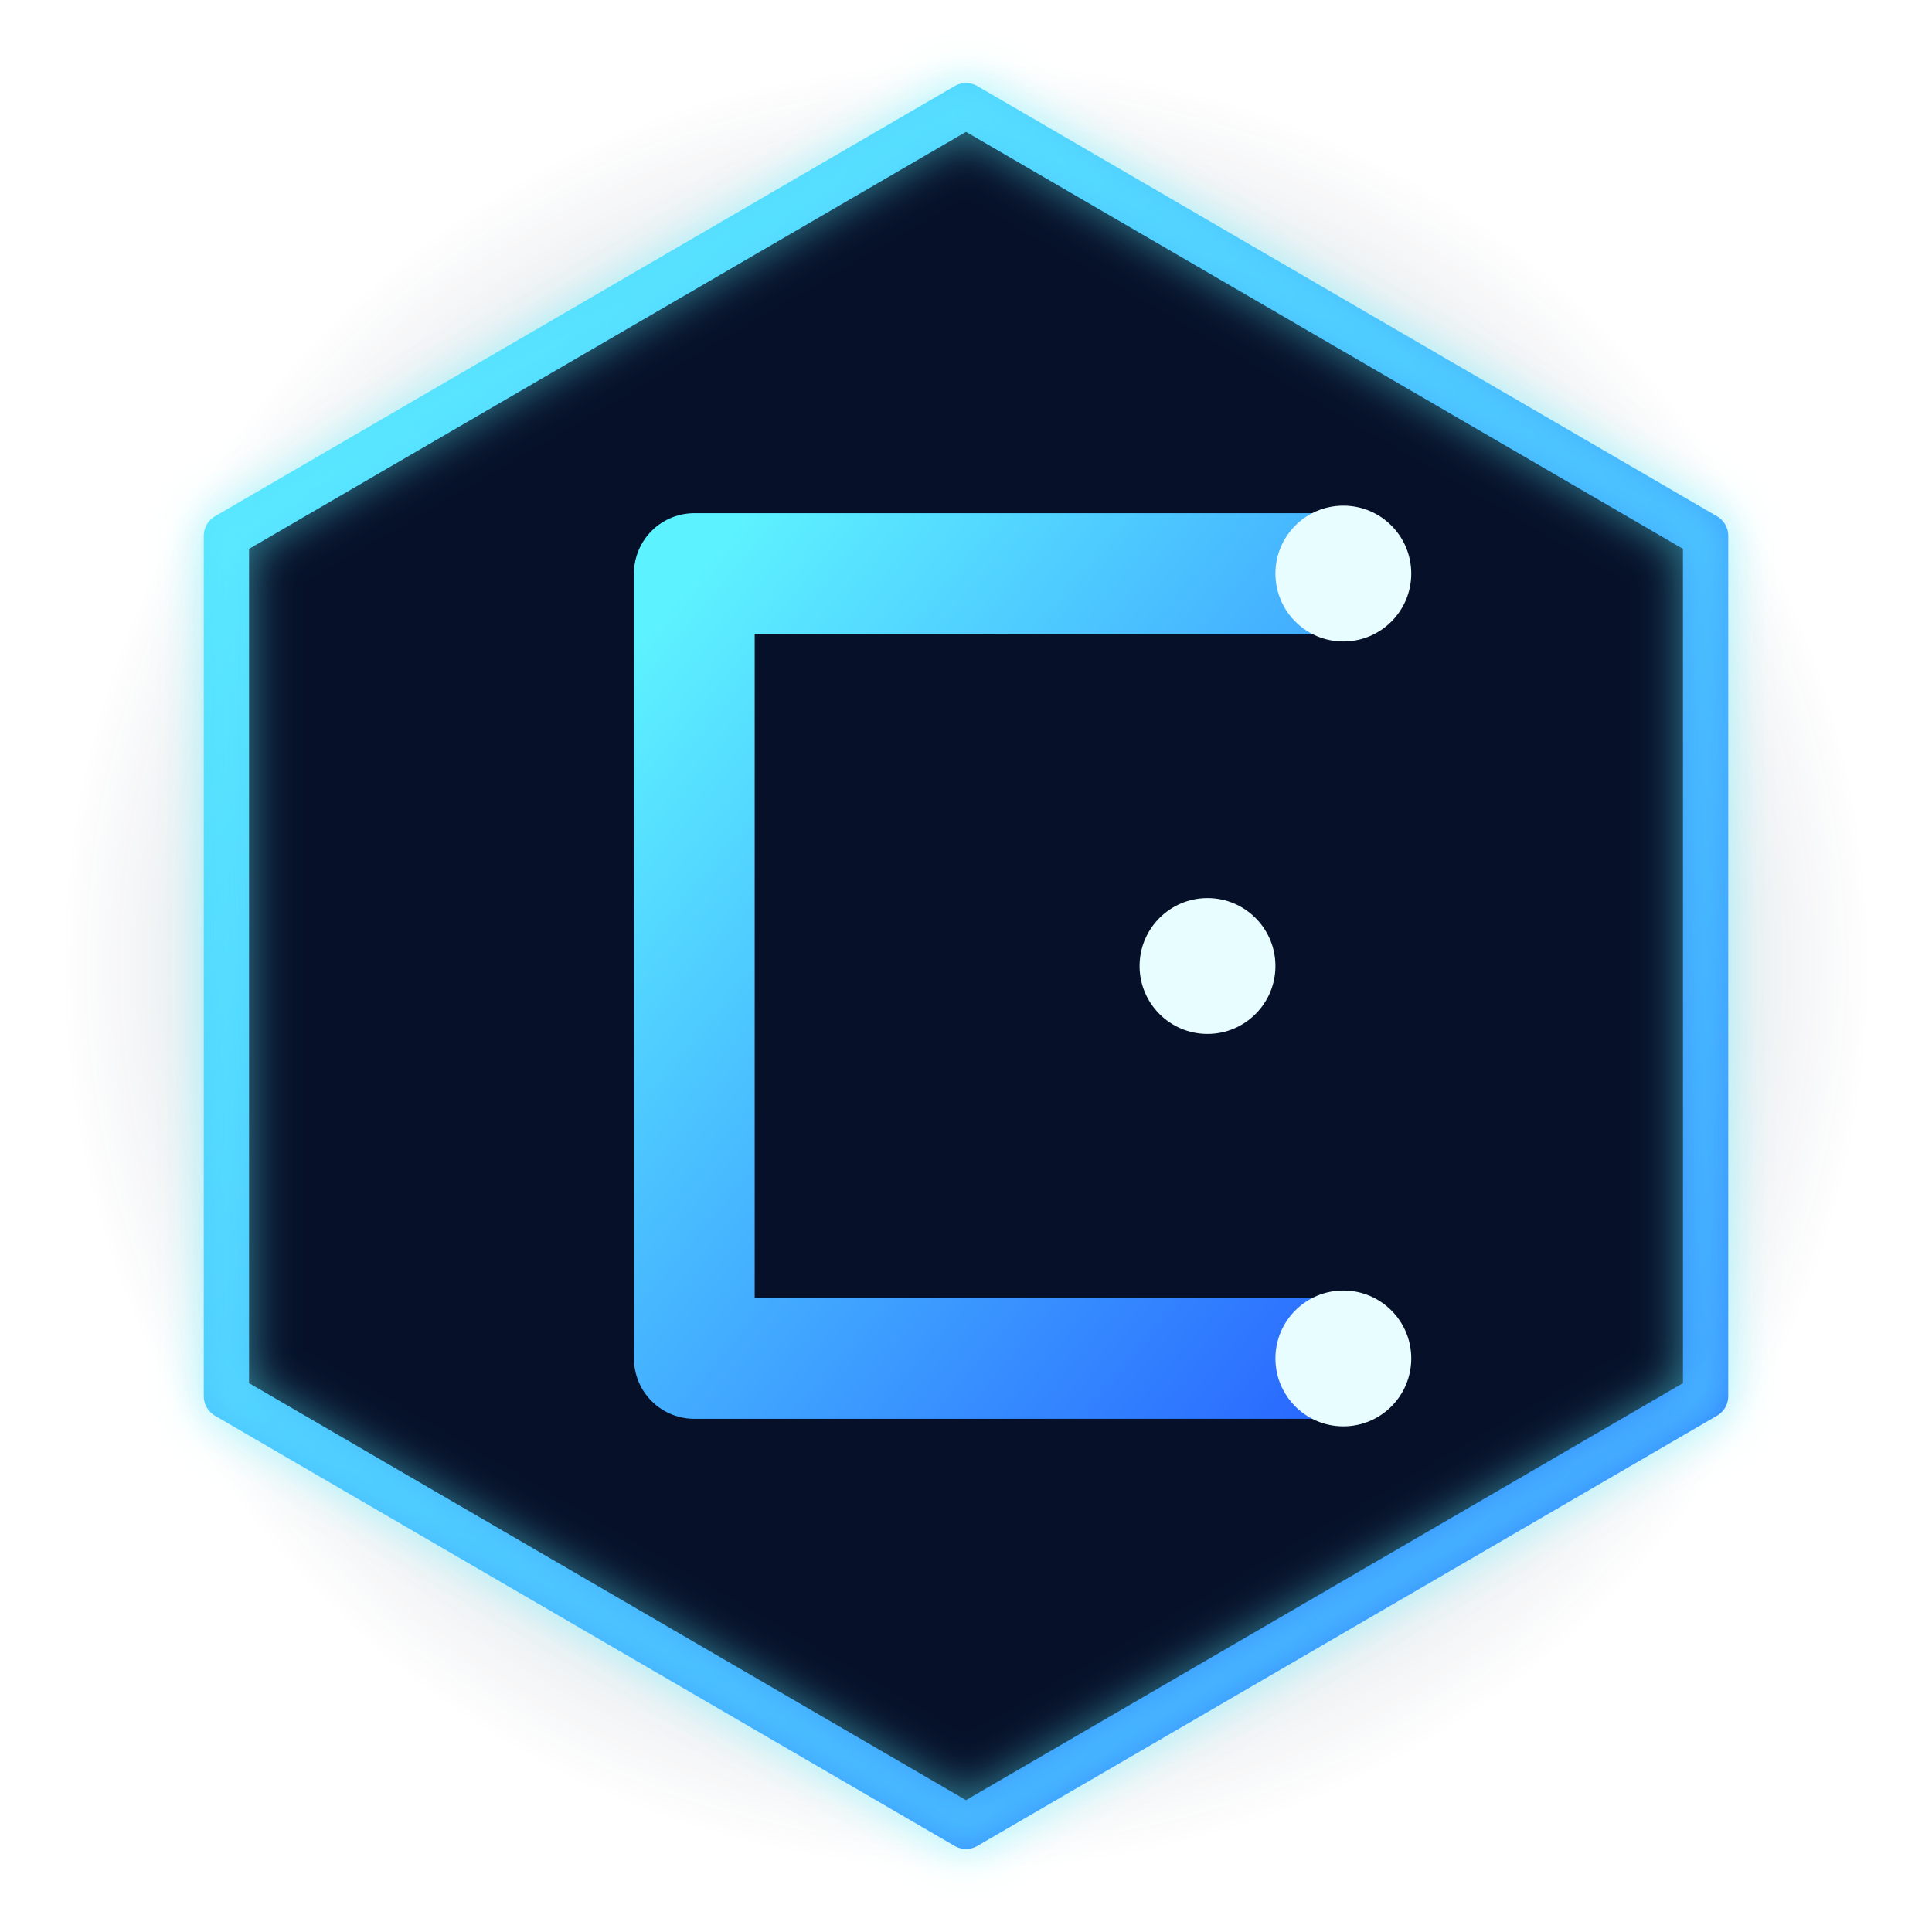
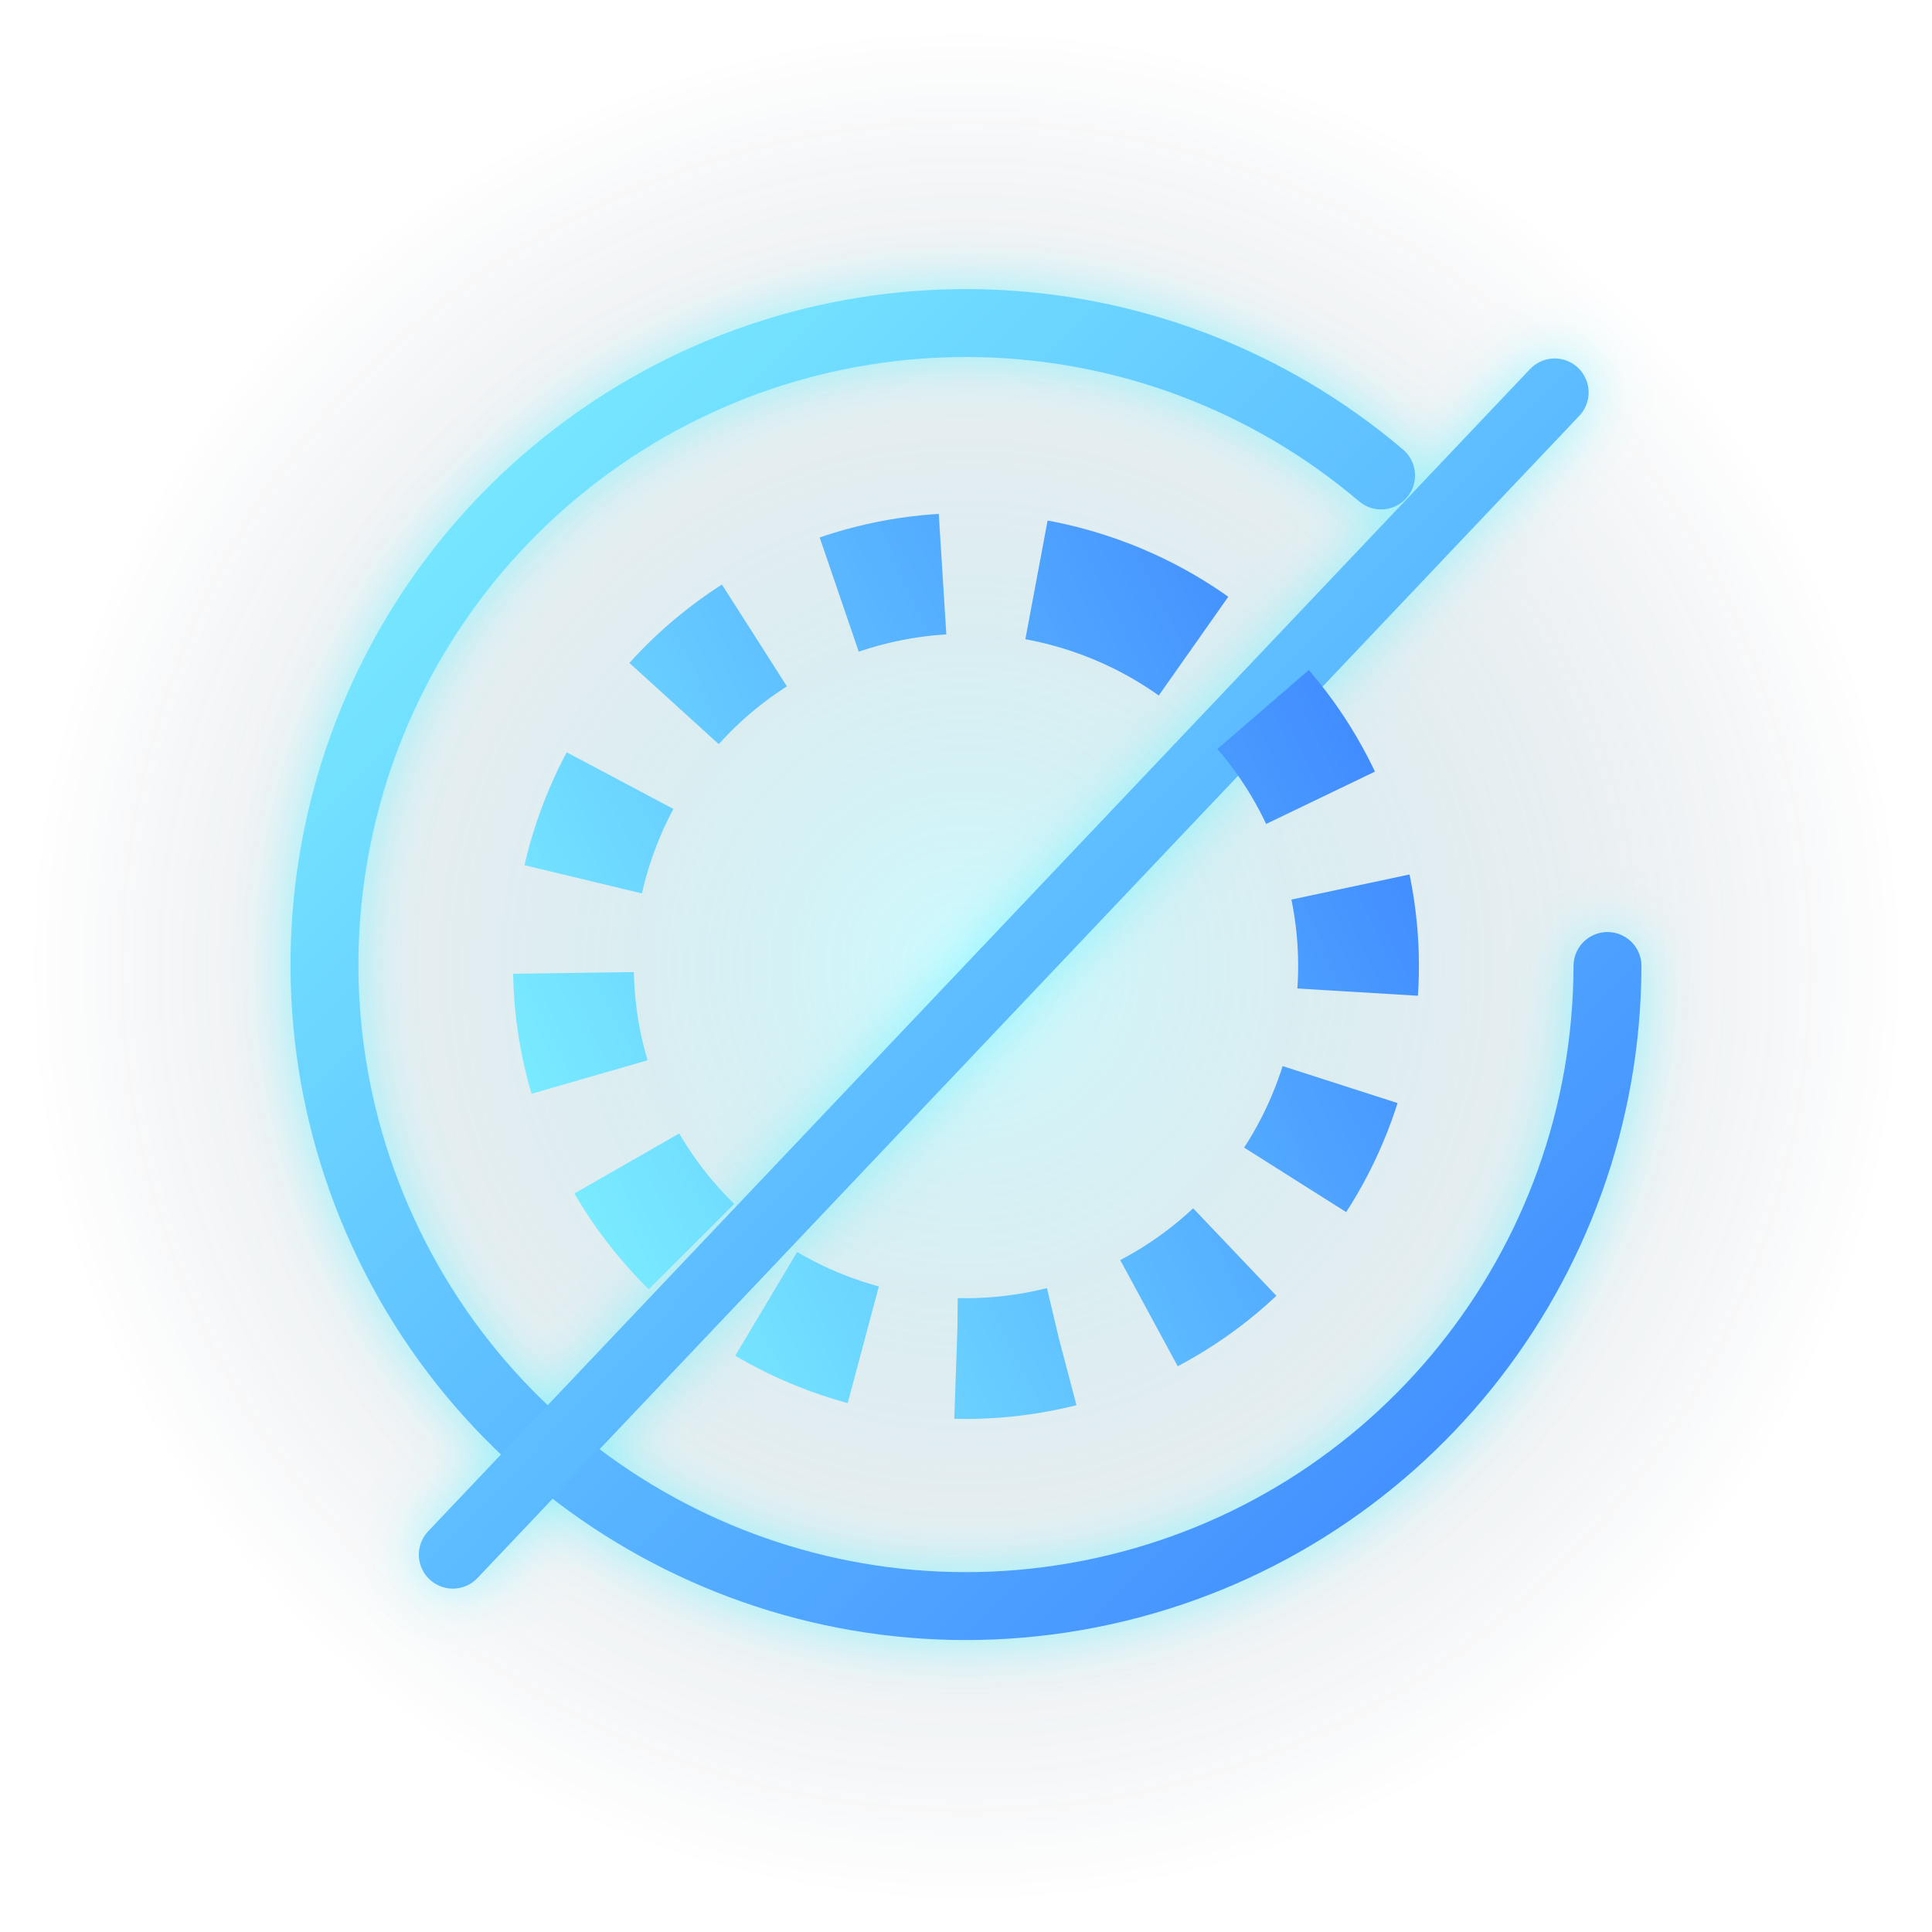
<svg xmlns="http://www.w3.org/2000/svg" viewBox="0 0 256 256" role="img" aria-label="Eureka emblem">
  <defs>
    <linearGradient id="g" x1="0" y1="0" x2="1" y2="1">
-       <stop offset="0" stop-color="#5df2ff" />
-       <stop offset="1" stop-color="#2a6bff" />
+       <stop offset="0" stop-color="#7ff6ff" />
+       <stop offset="1" stop-color="#3b82ff" />
    </linearGradient>
    <radialGradient id="c" cx=".5" cy=".5" r=".5">
-       <stop offset="0" stop-color="#7ff6ff" stop-opacity=".55" />
+       <stop offset="0" stop-color="#5df2ff" stop-opacity=".3" />
      <stop offset="1" stop-color="#0a1b3d" stop-opacity="0" />
    </radialGradient>
    <filter id="b" x="-30%" y="-30%" width="160%" height="160%">
-       <feGaussianBlur stdDeviation="3" />
+       <feGaussianBlur stdDeviation="4" />
    </filter>
  </defs>
-   <circle cx="128" cy="128" r="120" fill="url(#c)" />
-   <polygon points="128,14 226,71 226,185 128,242 30,185 30,71" fill="#061029" stroke="url(#g)" stroke-width="6" stroke-linejoin="round" />
-   <polygon points="128,14 226,71 226,185 128,242 30,185 30,71" fill="none" stroke="#5df2ff" stroke-width="6" opacity=".55" filter="url(#b)" />
-   <g fill="none" stroke="url(#g)" stroke-width="16" stroke-linecap="round" stroke-linejoin="round">
-     <path d="M178 76H92v104h86" />
-     <path d="M92 128h68" />
-   </g>
-   <g fill="#e8fdff">
-     <circle cx="178" cy="76" r="9" />
-     <circle cx="178" cy="180" r="9" />
-     <circle cx="160" cy="128" r="9" />
+   <circle cx="128" cy="128" r="124" fill="url(#c)" />
+   <g fill="none" stroke="url(#g)" stroke-linecap="round">
+     <g filter="url(#b)" opacity=".7" stroke="#5df2ff" stroke-width="8">
+       <path d="M213 128a85 85 0 1 1-30-65" />
+       <path d="M60 206L206 52" />
+     </g>
+     <path d="M213 128a85 85 0 1 1-30-65" stroke-width="9" />
+     <path d="M60 206L206 52" stroke-width="9" />
+     <circle cx="128" cy="128" r="52" stroke-width="16" stroke-dasharray="14 12.5" stroke-linecap="butt" transform="rotate(-70 128 128)" />
  </g>
</svg>
